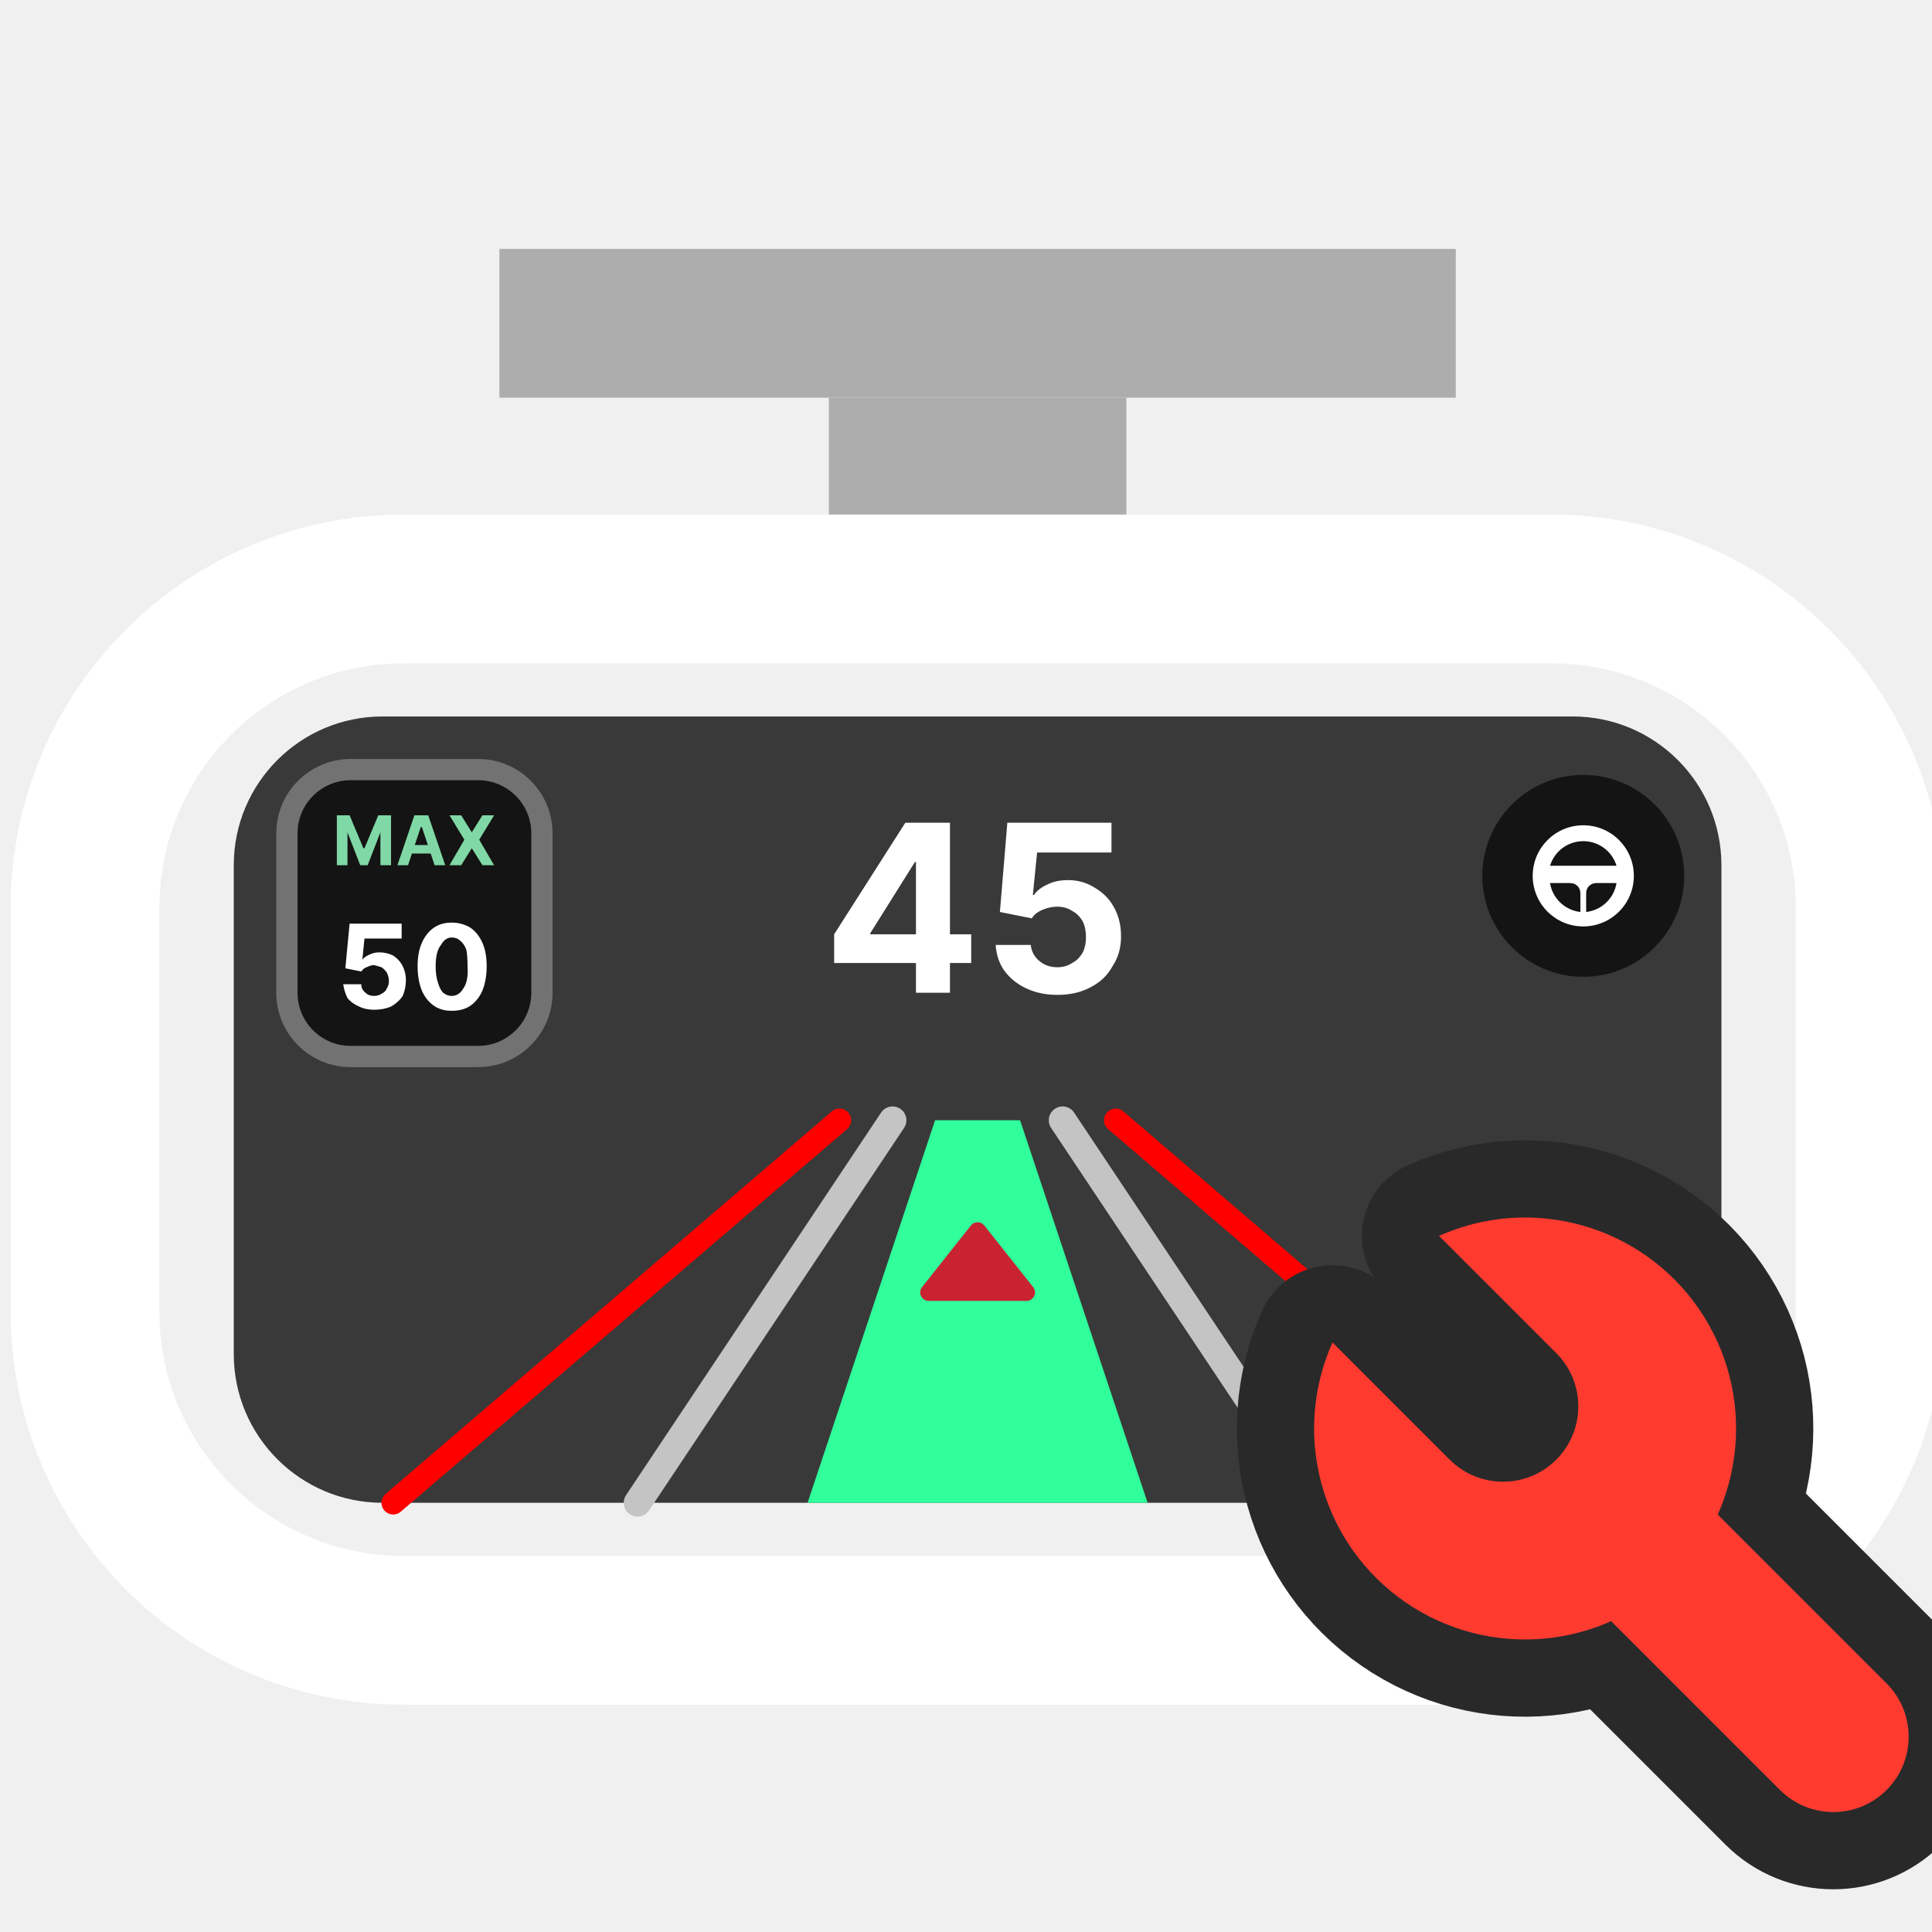
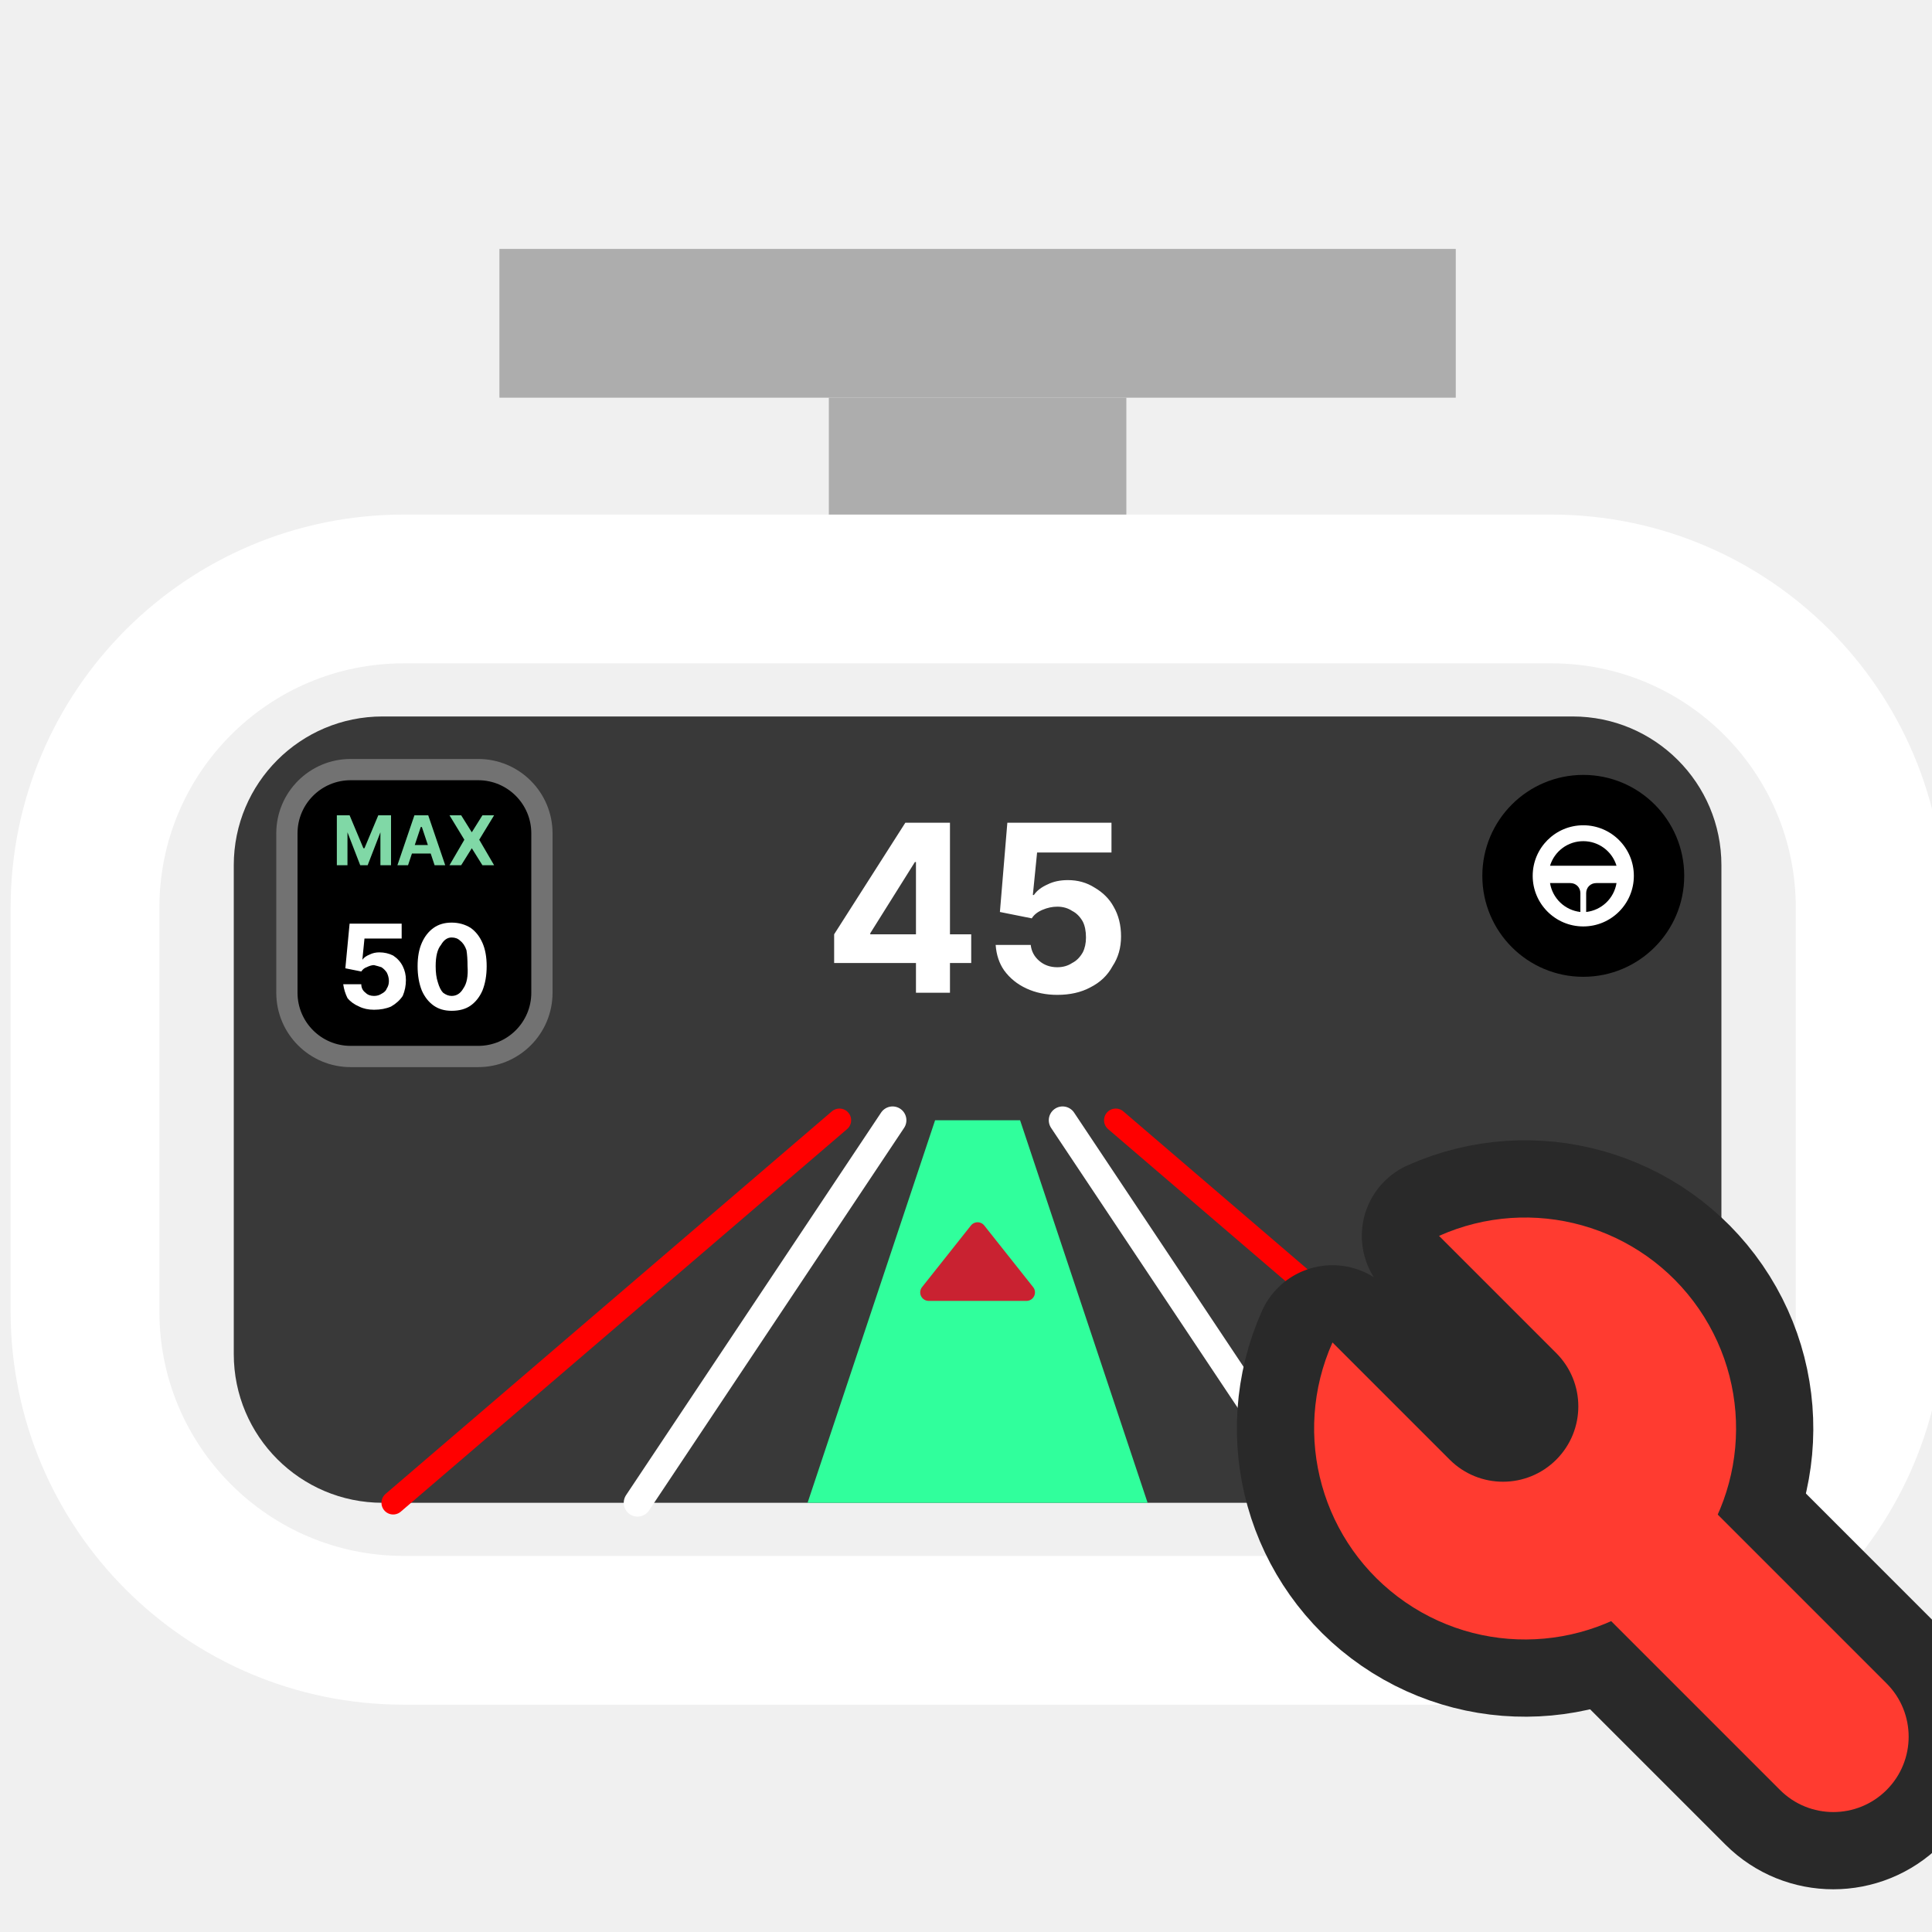
<svg xmlns="http://www.w3.org/2000/svg" width="200" height="200" viewBox="0 0 200 200">
  <g transform="matrix(1.1 0 0 1.1 -8.8 -.632)">
    <path d="M55 24h90v14H55Z" fill="#adadad" />
    <path d="M86 38h28v18H86Z" fill="#adadad" />
    <rect x="16" y="56" width="168" height="98" rx="30" fill="none" stroke="#fff" stroke-width="14" />
    <rect x="30" y="68" width="140" height="74" rx="14" fill="#393939" />
    <path d="M84 142 96 106h8l12 36Z" fill="#30ff9c" />
-     <path d="M68 142 92 106M132 142 108 106" stroke="#c4c4c4" stroke-linecap="round" stroke-width="2.6" />
+     <path d="M68 142 92 106M132 142 108 106" stroke="#fff" stroke-linecap="round" stroke-width="2.6" />
    <path d="M45 142 87 106M155 142 113 106" stroke="#ff0000" stroke-linecap="round" stroke-width="2.2" />
    <path d="M100 116.4l-4.6 5.8h9.2Z" fill="#c92231" stroke="#c92231" stroke-linejoin="round" stroke-width="1.6" />
-     <rect x="35" y="73" width="24" height="27" rx="6" fill="#141414" stroke="#727272" stroke-width="2" />
+     <rect x="35" y="73" width="24" height="27" rx="6" fill="#000" stroke="#727272" stroke-width="2" />
    <path d="M39.7 77.3H40.9L42.2 80.4H42.3L43.6 77.3H44.8V82H43.8V78.9H43.8L42.6 82H41.9L40.7 78.9H40.7V82H39.7ZM46.4 82H45.4L47 77.3H48.3L49.9 82H48.9L47.7 78.4H47.6ZM46.4 80.1H48.9V80.9H46.4ZM51.4 77.3 52.4 78.9H52.4L53.4 77.3H54.5L53.1 79.6L54.5 82H53.4L52.4 80.4H52.4L51.4 82H50.3L51.7 79.6L50.3 77.3Z" fill="#80d8a6" />
    <path d="M43.2 95.6Q42.4 95.6 41.8 95.3Q41.1 95 40.7 94.5Q40.4 93.9 40.3 93.2H42Q42 93.7 42.4 94Q42.7 94.3 43.2 94.3Q43.6 94.3 43.9 94.1Q44.3 93.9 44.4 93.6Q44.6 93.3 44.6 92.9Q44.6 92.5 44.4 92.1Q44.2 91.8 43.9 91.6Q43.6 91.5 43.2 91.4Q42.9 91.4 42.5 91.6Q42.2 91.7 42 92L40.5 91.7L40.9 87.5H45.8V88.9H42.3L42.1 90.9H42.1Q42.3 90.6 42.8 90.4Q43.2 90.2 43.7 90.2Q44.4 90.2 45 90.5Q45.6 90.9 45.9 91.5Q46.2 92.1 46.2 92.8Q46.2 93.6 45.9 94.3Q45.5 94.9 44.8 95.3Q44.1 95.6 43.2 95.6ZM50.5 95.7Q49.5 95.7 48.8 95.2Q48.1 94.7 47.7 93.8Q47.3 92.8 47.3 91.5Q47.3 90.2 47.7 89.3Q48.1 88.4 48.8 87.9Q49.5 87.4 50.5 87.4Q51.5 87.4 52.3 87.9Q53 88.4 53.4 89.3Q53.8 90.2 53.8 91.5Q53.8 92.8 53.4 93.8Q53 94.7 52.3 95.2Q51.6 95.7 50.5 95.7ZM50.5 94.3Q51.2 94.3 51.6 93.6Q52.1 92.9 52 91.5Q52 90.6 51.9 90Q51.7 89.4 51.3 89.1Q51 88.8 50.5 88.8Q49.9 88.8 49.5 89.5Q49 90.1 49 91.5Q49 92.4 49.2 93Q49.4 93.7 49.7 94Q50.1 94.3 50.5 94.3Z" fill="#fff" />
    <path d="M86.5 91.2V88.5L93.2 78H95.5V81.7H94.1L89.9 88.4V88.5H99.4V91.2ZM94.2 94V90.4L94.2 89.2V78H97.4V94ZM107.5 94.2Q105.9 94.2 104.6 93.6Q103.3 93 102.5 91.9Q101.8 90.9 101.7 89.5H105Q105.1 90.4 105.8 91Q106.5 91.6 107.5 91.6Q108.3 91.6 108.9 91.2Q109.5 90.9 109.9 90.2Q110.2 89.6 110.2 88.8Q110.2 87.9 109.9 87.3Q109.5 86.6 108.9 86.3Q108.3 85.9 107.5 85.9Q106.8 85.9 106.1 86.2Q105.4 86.5 105.1 87L102.1 86.4L102.8 78H112.6V80.8H105.6L105.2 84.8H105.3Q105.7 84.2 106.6 83.8Q107.4 83.4 108.5 83.4Q109.9 83.4 111 84.1Q112.2 84.8 112.8 85.9Q113.5 87.1 113.5 88.7Q113.5 90.3 112.7 91.5Q112 92.8 110.6 93.5Q109.3 94.2 107.5 94.2Z" fill="#fff" />
-     <circle cx="157" cy="83" r="9.5" fill="#141414" />
+     <circle cx="157" cy="83" r="9.5" fill="#000" />
    <g transform="translate(157 83) scale(.068) translate(-100 -100)">
      <path d="M100 30a70 70 0 1 0 0 140 70 70 0 0 0 0-140Zm0 22a48 48 0 0 1 46 34H54a48 48 0 0 1 46-34Zm-46 58h28c8 0 14 6 14 14v26a48 48 0 0 1-42-40Zm92 0a48 48 0 0 1-42 40v-26c0-8 6-14 14-14Z" fill="#fff" />
    </g>
  </g>
  <g transform="translate(160 150) rotate(-45) scale(.78)">
    <path d="M-10-30a28 28 0 1 0 20 0v22a10 10 0 0 1-20 0Z" fill="#292929" stroke="#292929" stroke-width="20.5" stroke-linejoin="round" />
    <path d="M-10 14h20v40a10 10 0 0 1-20 0Z" fill="#292929" stroke="#292929" stroke-width="20.5" stroke-linejoin="round" />
    <path d="M-10-30a28 28 0 1 0 20 0v22a10 10 0 0 1-20 0Z" fill="#ff3b30" />
    <path d="M-10 14h20v40a10 10 0 0 1-20 0Z" fill="#ff3b30" />
  </g>
</svg>
